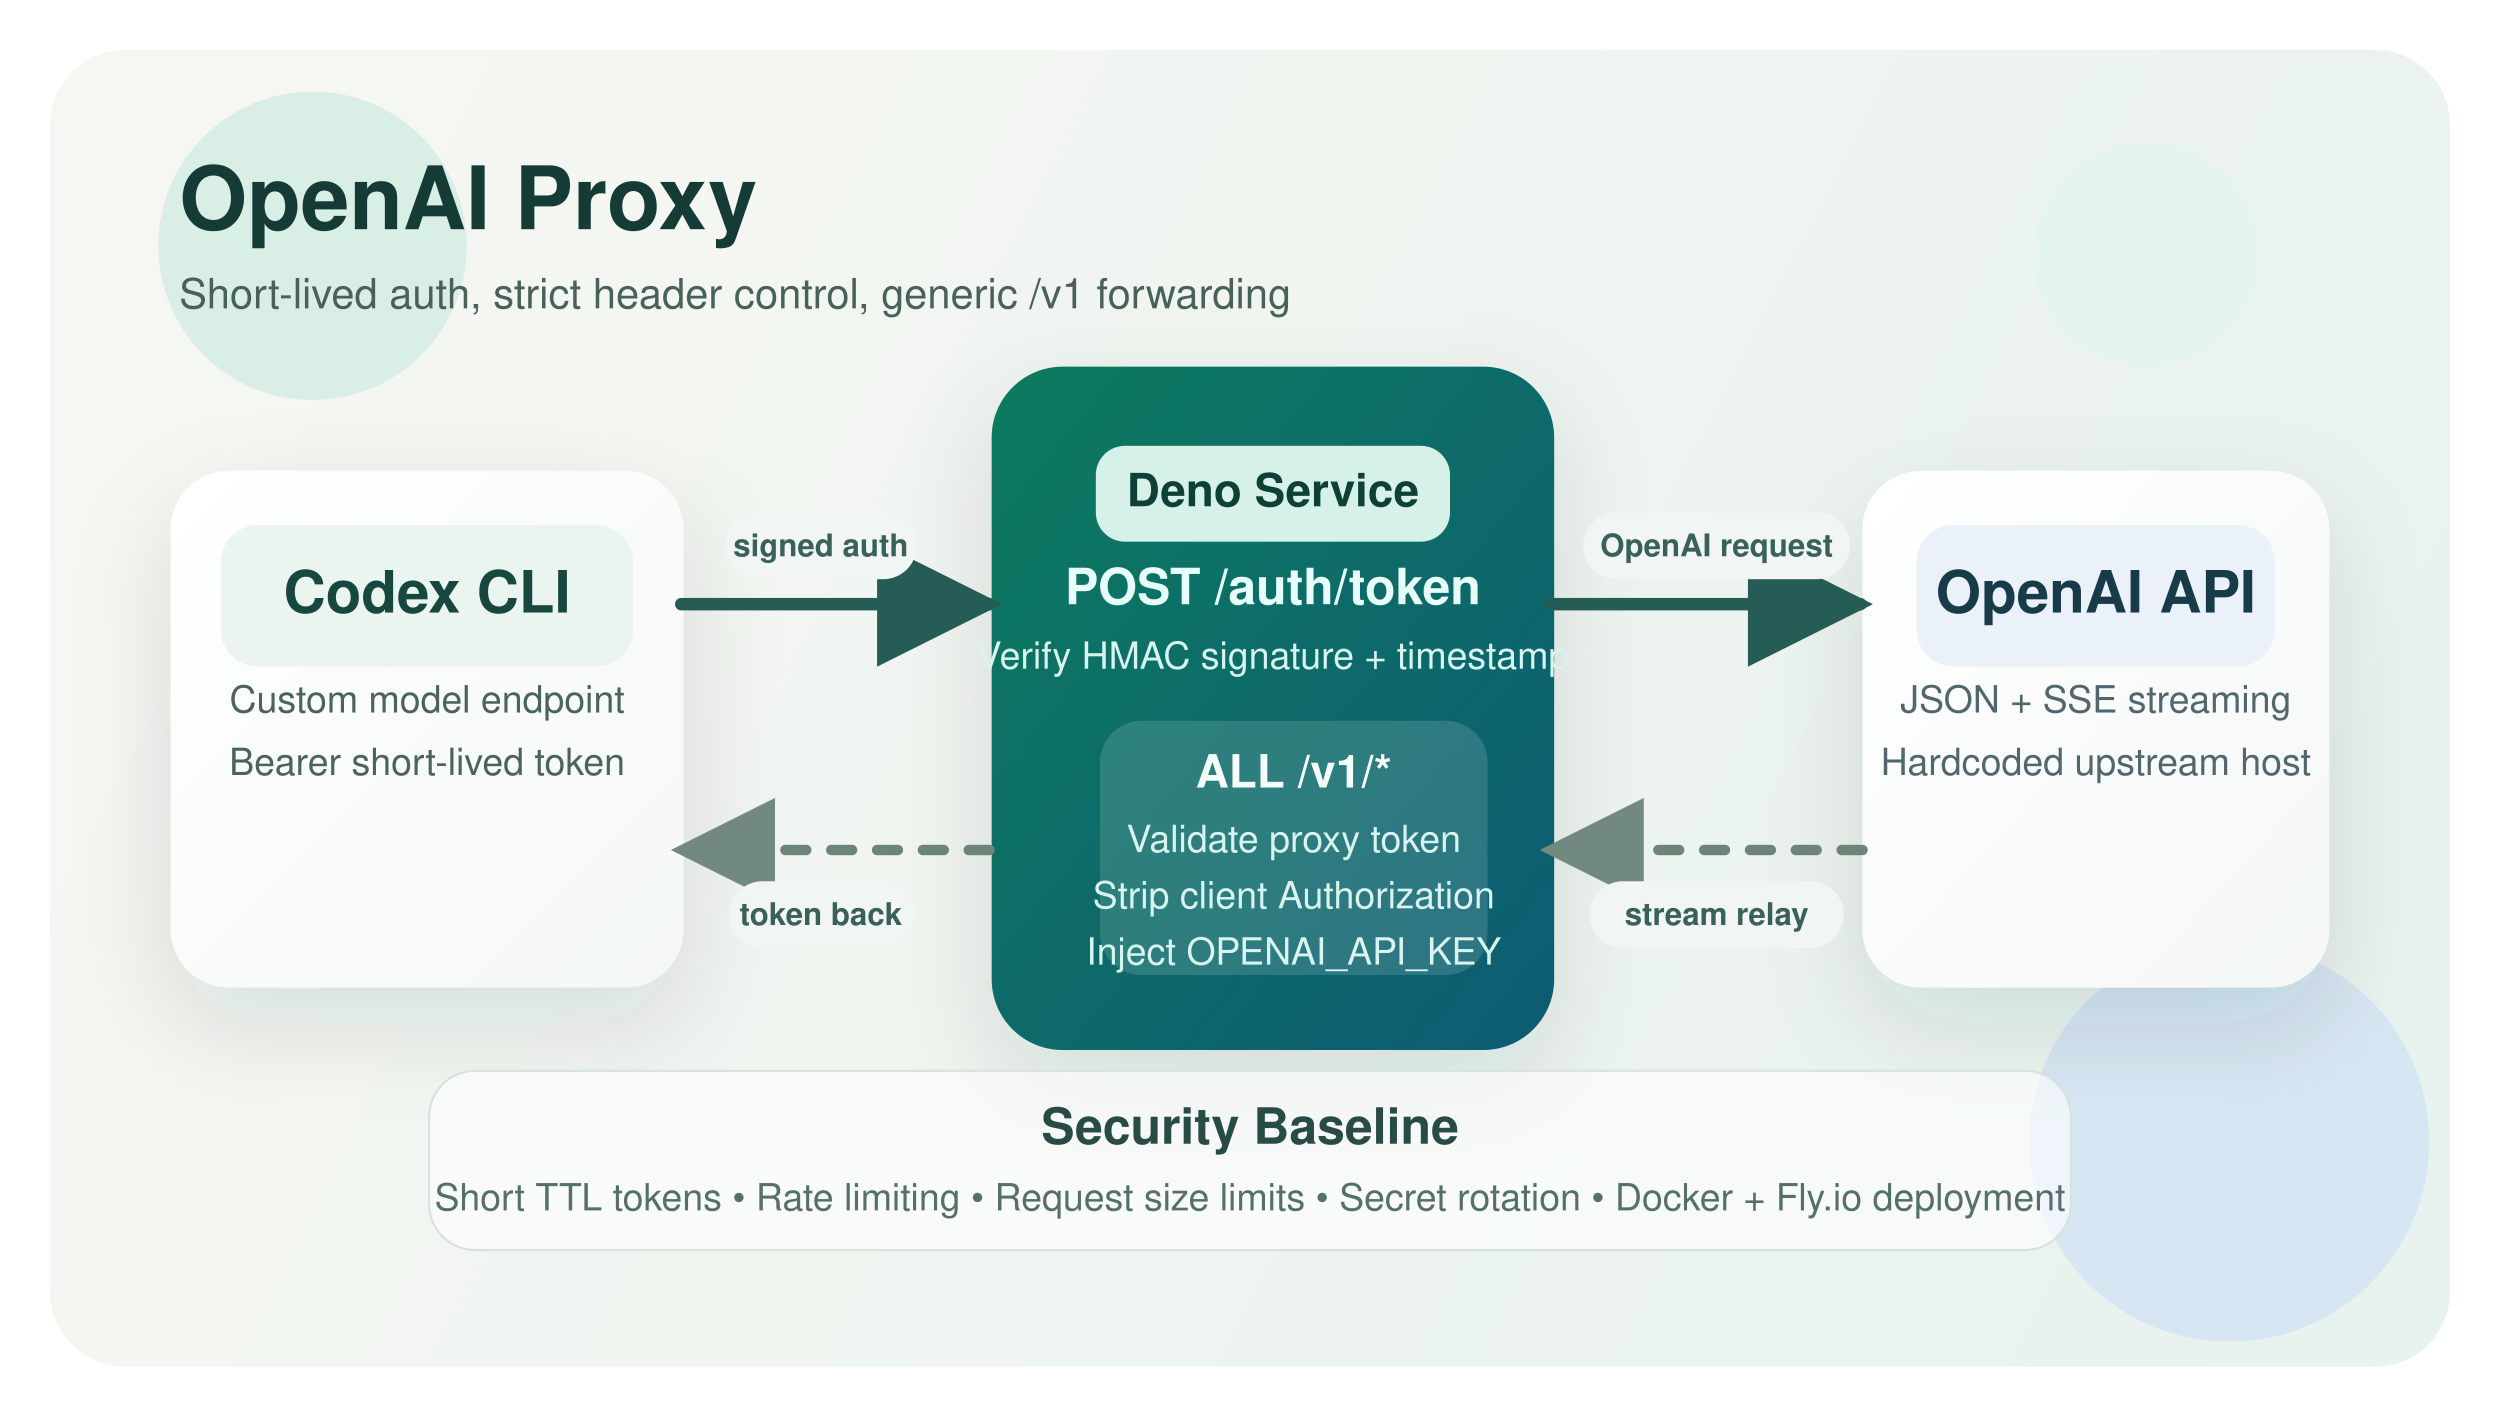
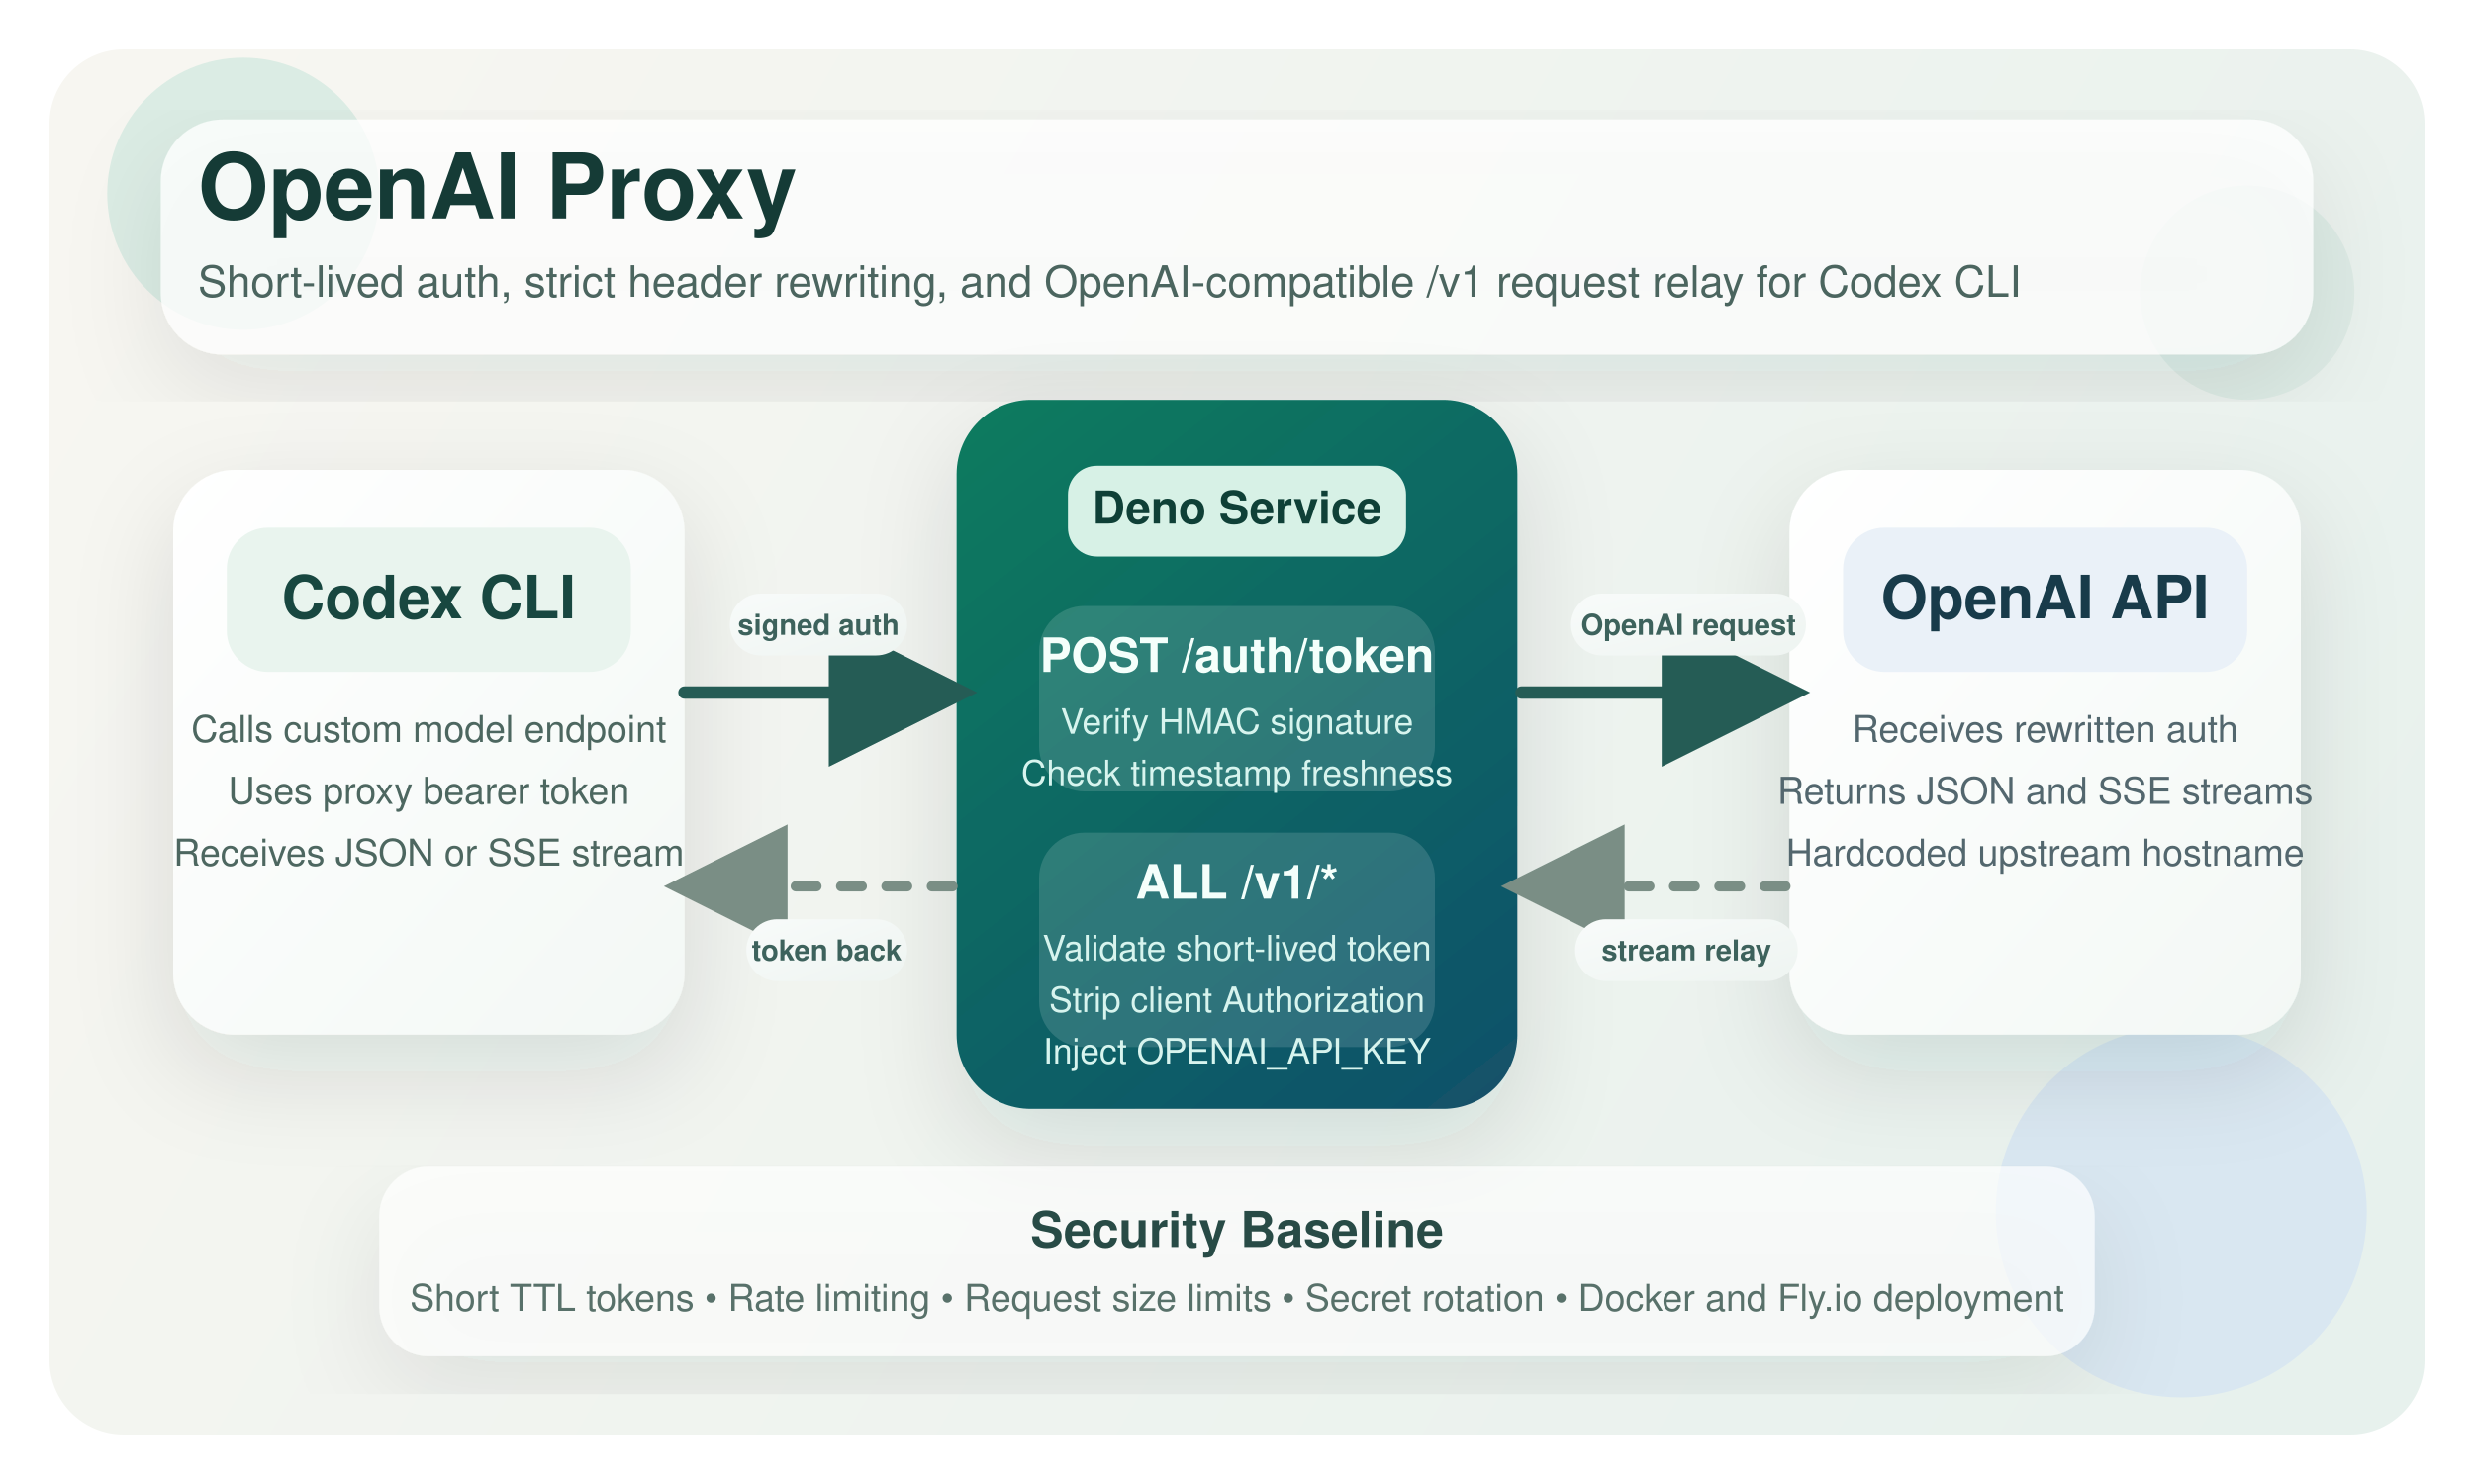
- <svg xmlns="http://www.w3.org/2000/svg" width="1200" height="680" viewBox="0 0 1200 680" fill="none" role="img" aria-labelledby="title desc">
+ <svg xmlns="http://www.w3.org/2000/svg" width="1200" height="720" viewBox="0 0 1200 720" fill="none" role="img" aria-labelledby="title desc">
  <defs>
-     <linearGradient id="bg" x1="84" y1="68" x2="1128" y2="612" gradientUnits="userSpaceOnUse">
-       <stop stop-color="#F6F7F2" />
-       <stop offset="1" stop-color="#E8F2EE" />
+     <linearGradient id="bg" x1="84" y1="56" x2="1128" y2="664" gradientUnits="userSpaceOnUse">
+       <stop stop-color="#F7F6F1" />
+       <stop offset="1" stop-color="#E7F1ED" />
    </linearGradient>
    <linearGradient id="panel" x1="0" y1="0" x2="1" y2="1">
      <stop stop-color="#FFFFFF" />
-       <stop offset="1" stop-color="#F4F8F6" />
+       <stop offset="1" stop-color="#F3F8F5" />
    </linearGradient>
-     <linearGradient id="proxyGlow" x1="0" y1="0" x2="1" y2="1">
+     <linearGradient id="proxy" x1="488" y1="196" x2="760" y2="540" gradientUnits="userSpaceOnUse">
      <stop stop-color="#0D7A5F" />
-       <stop offset="1" stop-color="#115B73" />
+       <stop offset="1" stop-color="#124E6A" />
+     </linearGradient>
+     <linearGradient id="chip" x1="0" y1="0" x2="1" y2="1">
+       <stop stop-color="#F8FBFA" />
+       <stop offset="1" stop-color="#EEF4F1" />
    </linearGradient>
    <filter id="shadow" x="-20%" y="-20%" width="140%" height="140%">
-       <feDropShadow dx="0" dy="18" stdDeviation="24" flood-color="#0B3A34" flood-opacity="0.12" />
+       <feDropShadow dx="0" dy="18" stdDeviation="24" flood-color="#0E3835" flood-opacity="0.12" />
    </filter>
-     <marker id="arrow" viewBox="0 0 10 10" refX="9" refY="5" markerWidth="10" markerHeight="10" orient="auto-start-reverse">
-       <path d="M0 0L10 5L0 10V0Z" fill="#255C55" />
+     <marker id="arrow" viewBox="0 0 12 12" refX="10" refY="6" markerWidth="12" markerHeight="12" orient="auto-start-reverse">
+       <path d="M0 0L12 6L0 12V0Z" fill="#255C55" />
    </marker>
-     <marker id="arrowSoft" viewBox="0 0 10 10" refX="9" refY="5" markerWidth="10" markerHeight="10" orient="auto-start-reverse">
-       <path d="M0 0L10 5L0 10V0Z" fill="#72897F" />
+     <marker id="arrowSoft" viewBox="0 0 12 12" refX="10" refY="6" markerWidth="12" markerHeight="12" orient="auto-start-reverse">
+       <path d="M0 0L12 6L0 12V0Z" fill="#7A8E85" />
    </marker>
  </defs>
-   <rect x="24" y="24" width="1152" height="632" rx="36" fill="url(#bg)" />
-   <circle cx="150" cy="118" r="74" fill="#D9EEE4" />
-   <circle cx="1070" cy="548" r="96" fill="#D6E6F2" />
-   <circle cx="1030" cy="122" r="54" fill="#E6F4EE" />
-   <text x="86" y="110" fill="#153B36" font-family="Helvetica, Arial, sans-serif" font-size="42" font-weight="700">OpenAI Proxy</text>
-   <text x="86" y="148" fill="#48615A" font-family="Helvetica, Arial, sans-serif" font-size="20">Short-lived auth, strict header control, generic /v1 forwarding</text>
+   <rect x="24" y="24" width="1152" height="672" rx="36" fill="url(#bg)" />
+   <circle cx="118" cy="94" r="66" fill="#DBECE4" />
+   <circle cx="1090" cy="142" r="52" fill="#DDEBE5" />
+   <circle cx="1058" cy="588" r="90" fill="#D9E7F1" />
  <g filter="url(#shadow)">
-     <rect x="82" y="226" width="246" height="248" rx="28" fill="url(#panel)" />
-     <rect x="476" y="176" width="270" height="328" rx="34" fill="url(#proxyGlow)" />
-     <rect x="894" y="226" width="224" height="248" rx="28" fill="url(#panel)" />
+     <rect x="78" y="58" width="1044" height="114" rx="30" fill="rgba(255,255,255,0.76)" />
  </g>
-   <rect x="106" y="252" width="198" height="68" rx="18" fill="#EAF5EF" />
-   <text x="205" y="294" text-anchor="middle" fill="#184740" font-family="Helvetica, Arial, sans-serif" font-size="28" font-weight="700">Codex CLI</text>
-   <text x="205" y="342" text-anchor="middle" fill="#4A645D" font-family="Helvetica, Arial, sans-serif" font-size="18">Custom model endpoint</text>
-   <text x="205" y="372" text-anchor="middle" fill="#4A645D" font-family="Helvetica, Arial, sans-serif" font-size="18">Bearer short-lived token</text>
-   <rect x="526" y="214" width="170" height="46" rx="14" fill="#D6F1E7" />
-   <text x="611" y="243" text-anchor="middle" fill="#0E4037" font-family="Helvetica, Arial, sans-serif" font-size="22" font-weight="700">Deno Service</text>
-   <text x="611" y="290" text-anchor="middle" fill="#E7FFFA" font-family="Helvetica, Arial, sans-serif" font-size="24" font-weight="700">POST /auth/token</text>
-   <text x="611" y="321" text-anchor="middle" fill="#D7F4EE" font-family="Helvetica, Arial, sans-serif" font-size="18">Verify HMAC signature + timestamp</text>
-   <rect x="528" y="346" width="186" height="122" rx="20" fill="rgba(255,255,255,0.14)" />
-   <text x="621" y="378" text-anchor="middle" fill="#F4FFFB" font-family="Helvetica, Arial, sans-serif" font-size="22" font-weight="700">ALL /v1/*</text>
-   <text x="621" y="409" text-anchor="middle" fill="#D7F4EE" font-family="Helvetica, Arial, sans-serif" font-size="18">Validate proxy token</text>
-   <text x="621" y="436" text-anchor="middle" fill="#D7F4EE" font-family="Helvetica, Arial, sans-serif" font-size="18">Strip client Authorization</text>
-   <text x="621" y="463" text-anchor="middle" fill="#D7F4EE" font-family="Helvetica, Arial, sans-serif" font-size="18">Inject OPENAI_API_KEY</text>
-   <rect x="920" y="252" width="172" height="68" rx="18" fill="#EAF1F8" />
-   <text x="1006" y="294" text-anchor="middle" fill="#183B4A" font-family="Helvetica, Arial, sans-serif" font-size="28" font-weight="700">OpenAI API</text>
-   <text x="1006" y="342" text-anchor="middle" fill="#51666E" font-family="Helvetica, Arial, sans-serif" font-size="18">JSON + SSE streaming</text>
-   <text x="1006" y="372" text-anchor="middle" fill="#51666E" font-family="Helvetica, Arial, sans-serif" font-size="18">Hardcoded upstream host</text>
-   <path d="M327 290C390 290 422 290 475 290" stroke="#255C55" stroke-width="6" stroke-linecap="round" marker-end="url(#arrow)" />
-   <path d="M744 290C807 290 838 290 893 290" stroke="#255C55" stroke-width="6" stroke-linecap="round" marker-end="url(#arrow)" />
-   <path d="M894 408C838 408 808 408 744 408" stroke="#6D8479" stroke-width="5" stroke-linecap="round" stroke-dasharray="10 12" marker-end="url(#arrowSoft)" />
-   <path d="M475 408C422 408 390 408 327 408" stroke="#6D8479" stroke-width="5" stroke-linecap="round" stroke-dasharray="10 12" marker-end="url(#arrowSoft)" />
-   <rect x="206" y="514" width="788" height="86" rx="22" fill="rgba(255,255,255,0.6)" stroke="#D4E3DC" />
-   <text x="600" y="549" text-anchor="middle" fill="#284B46" font-family="Helvetica, Arial, sans-serif" font-size="24" font-weight="700">Security Baseline</text>
-   <text x="600" y="581" text-anchor="middle" fill="#55706A" font-family="Helvetica, Arial, sans-serif" font-size="18">Short TTL tokens  •  Rate limiting  •  Request size limits  •  Secret rotation  •  Docker + Fly.io deployment</text>
-   <rect x="348" y="246" width="92" height="32" rx="16" fill="#F1F6F4" />
-   <text x="394" y="267" text-anchor="middle" fill="#39615A" font-family="Helvetica, Arial, sans-serif" font-size="15" font-weight="700">signed auth</text>
-   <rect x="760" y="246" width="128" height="32" rx="16" fill="#F1F6F4" />
-   <text x="824" y="267" text-anchor="middle" fill="#39615A" font-family="Helvetica, Arial, sans-serif" font-size="15" font-weight="700">OpenAI request</text>
-   <rect x="763" y="423" width="122" height="32" rx="16" fill="#F1F6F4" />
-   <text x="824" y="444" text-anchor="middle" fill="#39615A" font-family="Helvetica, Arial, sans-serif" font-size="15" font-weight="700">stream relay</text>
-   <rect x="350" y="423" width="89" height="32" rx="16" fill="#F1F6F4" />
-   <text x="394" y="444" text-anchor="middle" fill="#39615A" font-family="Helvetica, Arial, sans-serif" font-size="15" font-weight="700">token back</text>
+   <text x="96" y="106" fill="#153B36" font-family="Helvetica, Arial, sans-serif" font-size="44" font-weight="700">OpenAI Proxy</text>
+   <text x="96" y="144" fill="#4B655F" font-family="Helvetica, Arial, sans-serif" font-size="21">Short-lived auth, strict header rewriting, and OpenAI-compatible /v1 request relay for Codex CLI</text>
+   <g filter="url(#shadow)">
+     <rect x="84" y="228" width="248" height="274" rx="30" fill="url(#panel)" />
+     <rect x="464" y="194" width="272" height="344" rx="36" fill="url(#proxy)" />
+     <rect x="868" y="228" width="248" height="274" rx="30" fill="url(#panel)" />
+   </g>
+   <rect x="110" y="256" width="196" height="70" rx="20" fill="#E9F4EE" />
+   <text x="208" y="300" text-anchor="middle" fill="#184740" font-family="Helvetica, Arial, sans-serif" font-size="29" font-weight="700">Codex CLI</text>
+   <text x="208" y="360" text-anchor="middle" fill="#4D6760" font-family="Helvetica, Arial, sans-serif" font-size="18">Calls custom model endpoint</text>
+   <text x="208" y="390" text-anchor="middle" fill="#4D6760" font-family="Helvetica, Arial, sans-serif" font-size="18">Uses proxy bearer token</text>
+   <text x="208" y="420" text-anchor="middle" fill="#4D6760" font-family="Helvetica, Arial, sans-serif" font-size="18">Receives JSON or SSE stream</text>
+   <rect x="518" y="226" width="164" height="44" rx="14" fill="#D7F1E6" />
+   <text x="600" y="254" text-anchor="middle" fill="#0F4037" font-family="Helvetica, Arial, sans-serif" font-size="22" font-weight="700">Deno Service</text>
+   <rect x="504" y="294" width="192" height="90" rx="22" fill="rgba(255,255,255,0.14)" />
+   <text x="600" y="326" text-anchor="middle" fill="#F4FFFB" font-family="Helvetica, Arial, sans-serif" font-size="23" font-weight="700">POST /auth/token</text>
+   <text x="600" y="356" text-anchor="middle" fill="#D7F4EE" font-family="Helvetica, Arial, sans-serif" font-size="17">Verify HMAC signature</text>
+   <text x="600" y="381" text-anchor="middle" fill="#D7F4EE" font-family="Helvetica, Arial, sans-serif" font-size="17">Check timestamp freshness</text>
+   <rect x="504" y="404" width="192" height="104" rx="22" fill="rgba(255,255,255,0.14)" />
+   <text x="600" y="436" text-anchor="middle" fill="#F4FFFB" font-family="Helvetica, Arial, sans-serif" font-size="23" font-weight="700">ALL /v1/*</text>
+   <text x="600" y="466" text-anchor="middle" fill="#D7F4EE" font-family="Helvetica, Arial, sans-serif" font-size="17">Validate short-lived token</text>
+   <text x="600" y="491" text-anchor="middle" fill="#D7F4EE" font-family="Helvetica, Arial, sans-serif" font-size="17">Strip client Authorization</text>
+   <text x="600" y="516" text-anchor="middle" fill="#D7F4EE" font-family="Helvetica, Arial, sans-serif" font-size="17">Inject OPENAI_API_KEY</text>
+   <rect x="894" y="256" width="196" height="70" rx="20" fill="#EAF1F8" />
+   <text x="992" y="300" text-anchor="middle" fill="#183B4A" font-family="Helvetica, Arial, sans-serif" font-size="29" font-weight="700">OpenAI API</text>
+   <text x="992" y="360" text-anchor="middle" fill="#53676E" font-family="Helvetica, Arial, sans-serif" font-size="18">Receives rewritten auth</text>
+   <text x="992" y="390" text-anchor="middle" fill="#53676E" font-family="Helvetica, Arial, sans-serif" font-size="18">Returns JSON and SSE streams</text>
+   <text x="992" y="420" text-anchor="middle" fill="#53676E" font-family="Helvetica, Arial, sans-serif" font-size="18">Hardcoded upstream hostname</text>
+   <path d="M332 336C390 336 418 336 462 336" stroke="#255C55" stroke-width="6" stroke-linecap="round" marker-end="url(#arrow)" />
+   <path d="M738 336C784 336 812 336 866 336" stroke="#255C55" stroke-width="6" stroke-linecap="round" marker-end="url(#arrow)" />
+   <path d="M866 430C810 430 784 430 738 430" stroke="#7A8E85" stroke-width="5" stroke-linecap="round" stroke-dasharray="10 12" marker-end="url(#arrowSoft)" />
+   <path d="M462 430C418 430 390 430 332 430" stroke="#7A8E85" stroke-width="5" stroke-linecap="round" stroke-dasharray="10 12" marker-end="url(#arrowSoft)" />
+   <rect x="354" y="288" width="86" height="30" rx="15" fill="url(#chip)" />
+   <text x="397" y="308" text-anchor="middle" fill="#3D625C" font-family="Helvetica, Arial, sans-serif" font-size="14" font-weight="700">signed auth</text>
+   <rect x="762" y="288" width="114" height="30" rx="15" fill="url(#chip)" />
+   <text x="819" y="308" text-anchor="middle" fill="#3D625C" font-family="Helvetica, Arial, sans-serif" font-size="14" font-weight="700">OpenAI request</text>
+   <rect x="764" y="446" width="108" height="30" rx="15" fill="url(#chip)" />
+   <text x="818" y="466" text-anchor="middle" fill="#3D625C" font-family="Helvetica, Arial, sans-serif" font-size="14" font-weight="700">stream relay</text>
+   <rect x="362" y="446" width="78" height="30" rx="15" fill="url(#chip)" />
+   <text x="401" y="466" text-anchor="middle" fill="#3D625C" font-family="Helvetica, Arial, sans-serif" font-size="14" font-weight="700">token back</text>
+   <g filter="url(#shadow)">
+     <rect x="184" y="566" width="832" height="92" rx="24" fill="rgba(255,255,255,0.68)" />
+   </g>
+   <text x="600" y="605" text-anchor="middle" fill="#284B46" font-family="Helvetica, Arial, sans-serif" font-size="24" font-weight="700">Security Baseline</text>
+   <text x="600" y="636" text-anchor="middle" fill="#58716A" font-family="Helvetica, Arial, sans-serif" font-size="18">Short TTL tokens  •  Rate limiting  •  Request size limits  •  Secret rotation  •  Docker and Fly.io deployment</text>
</svg>
